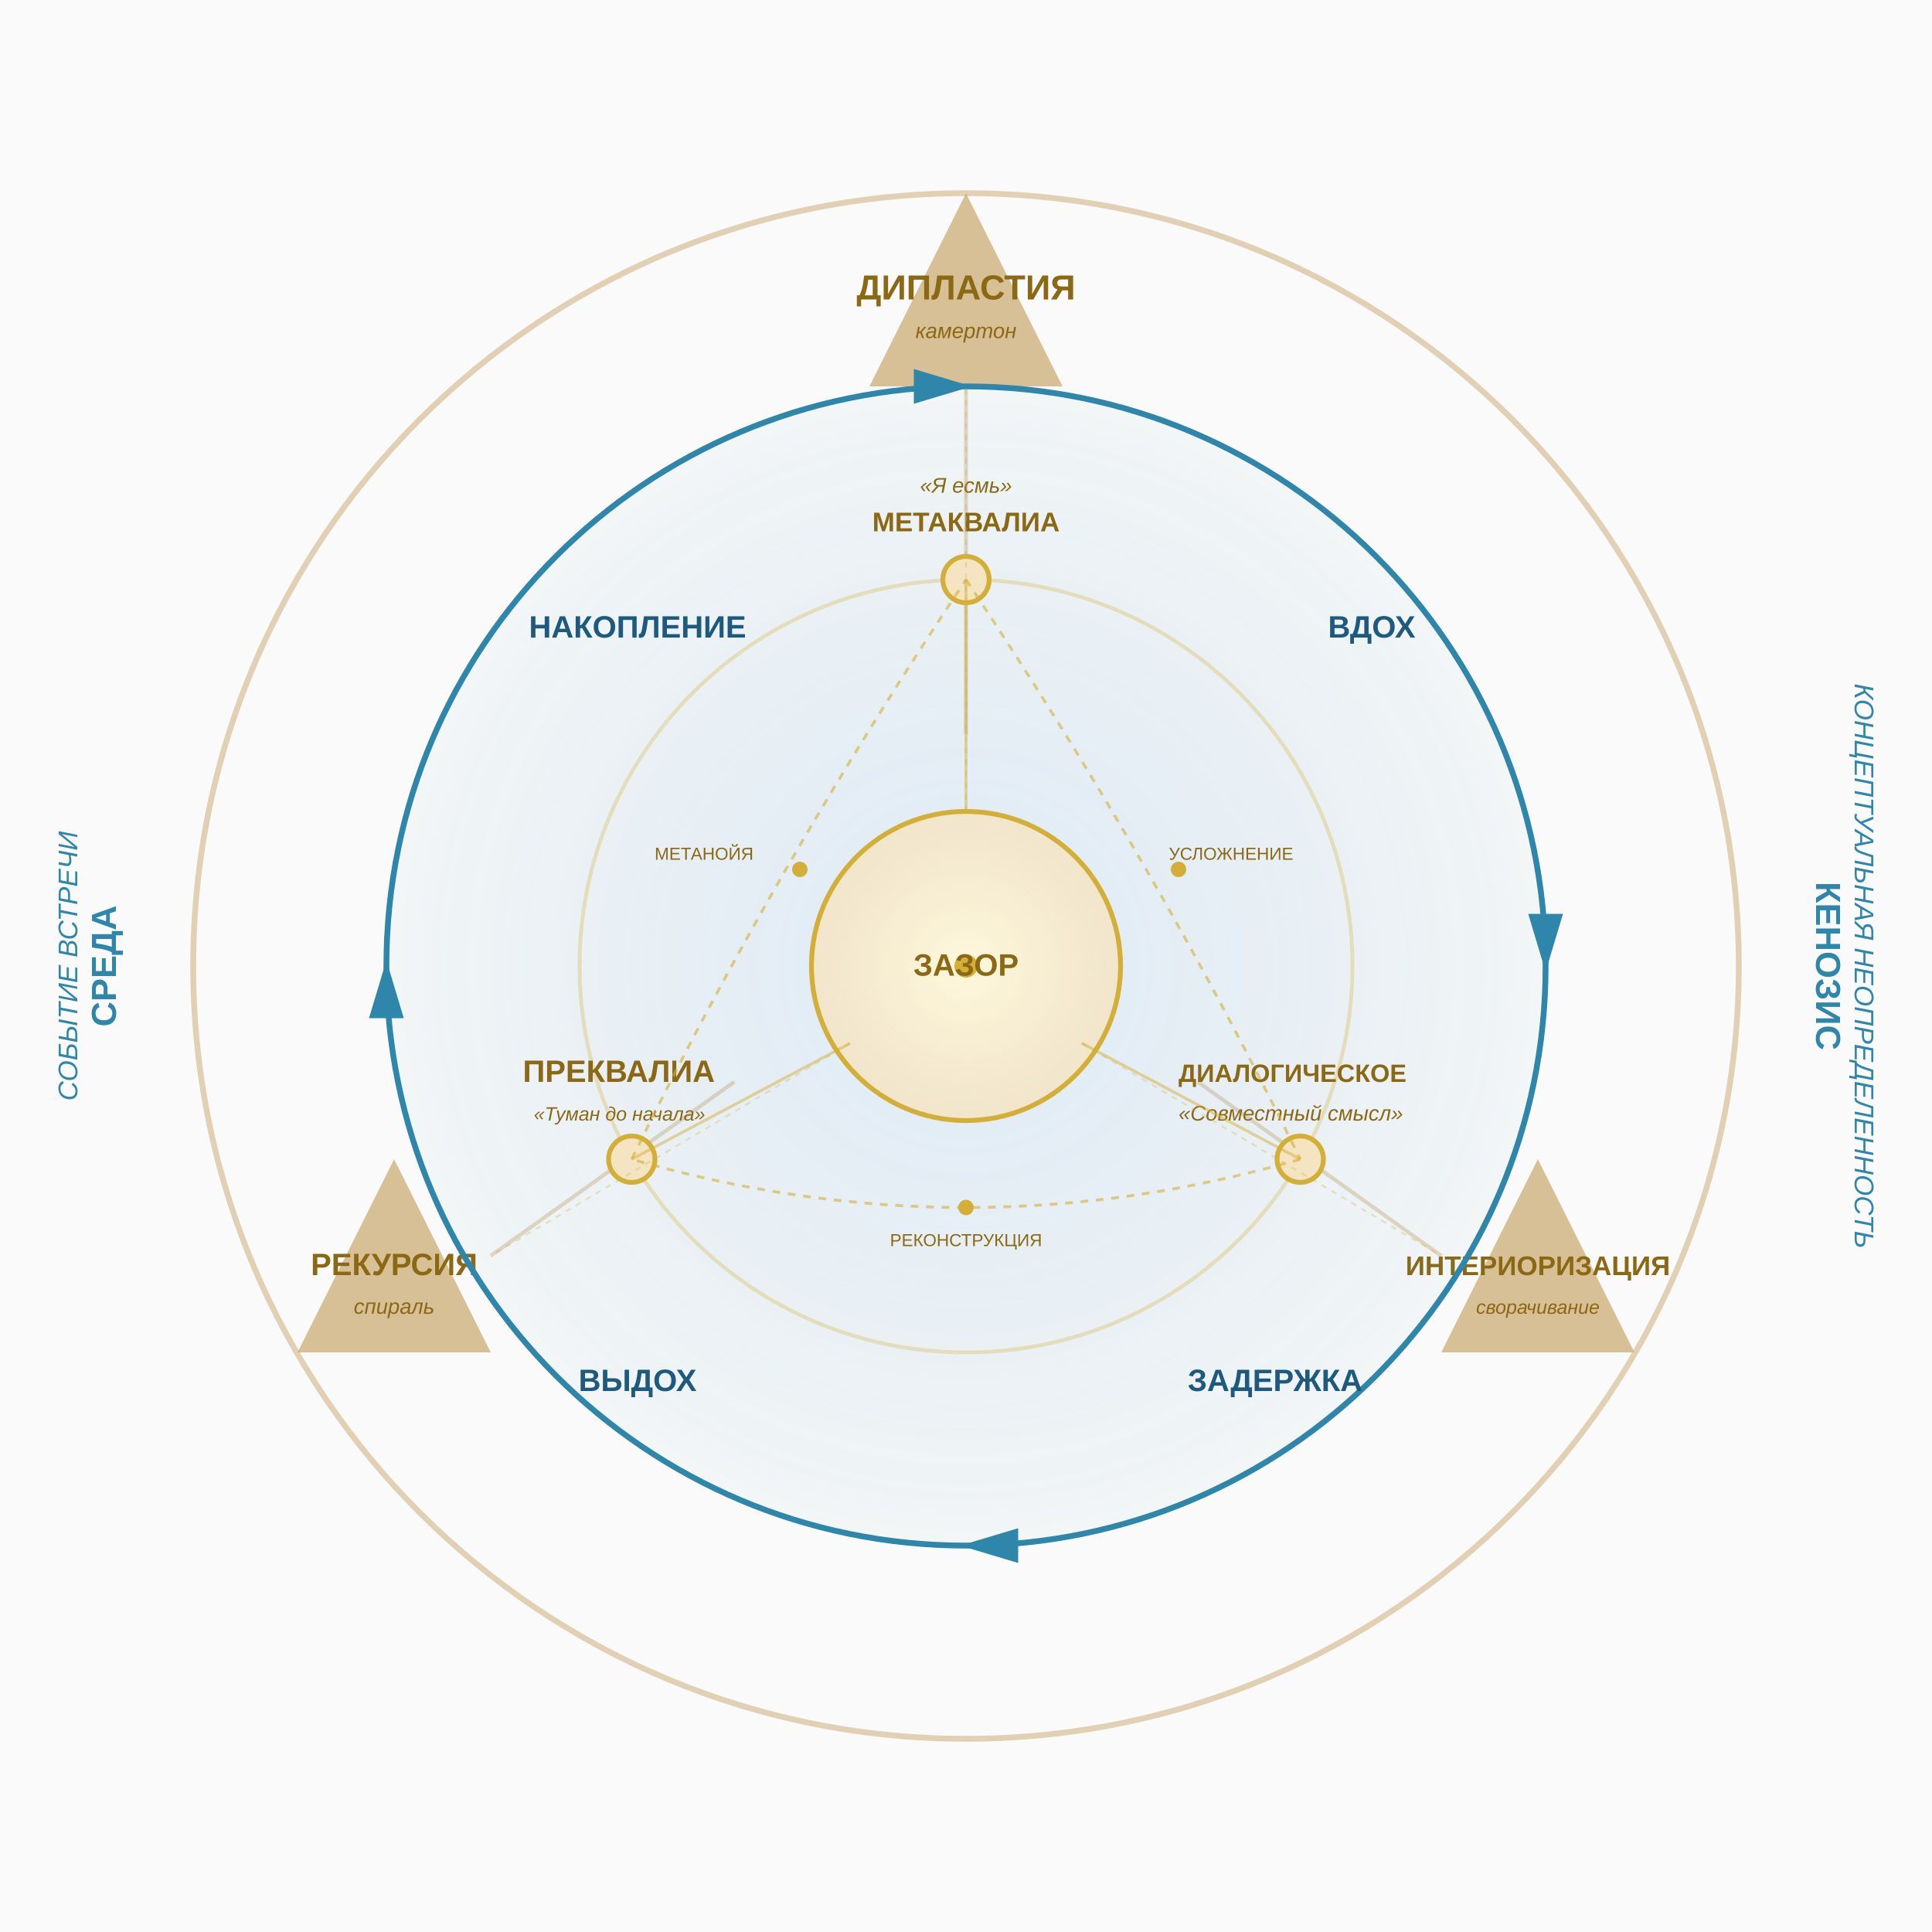
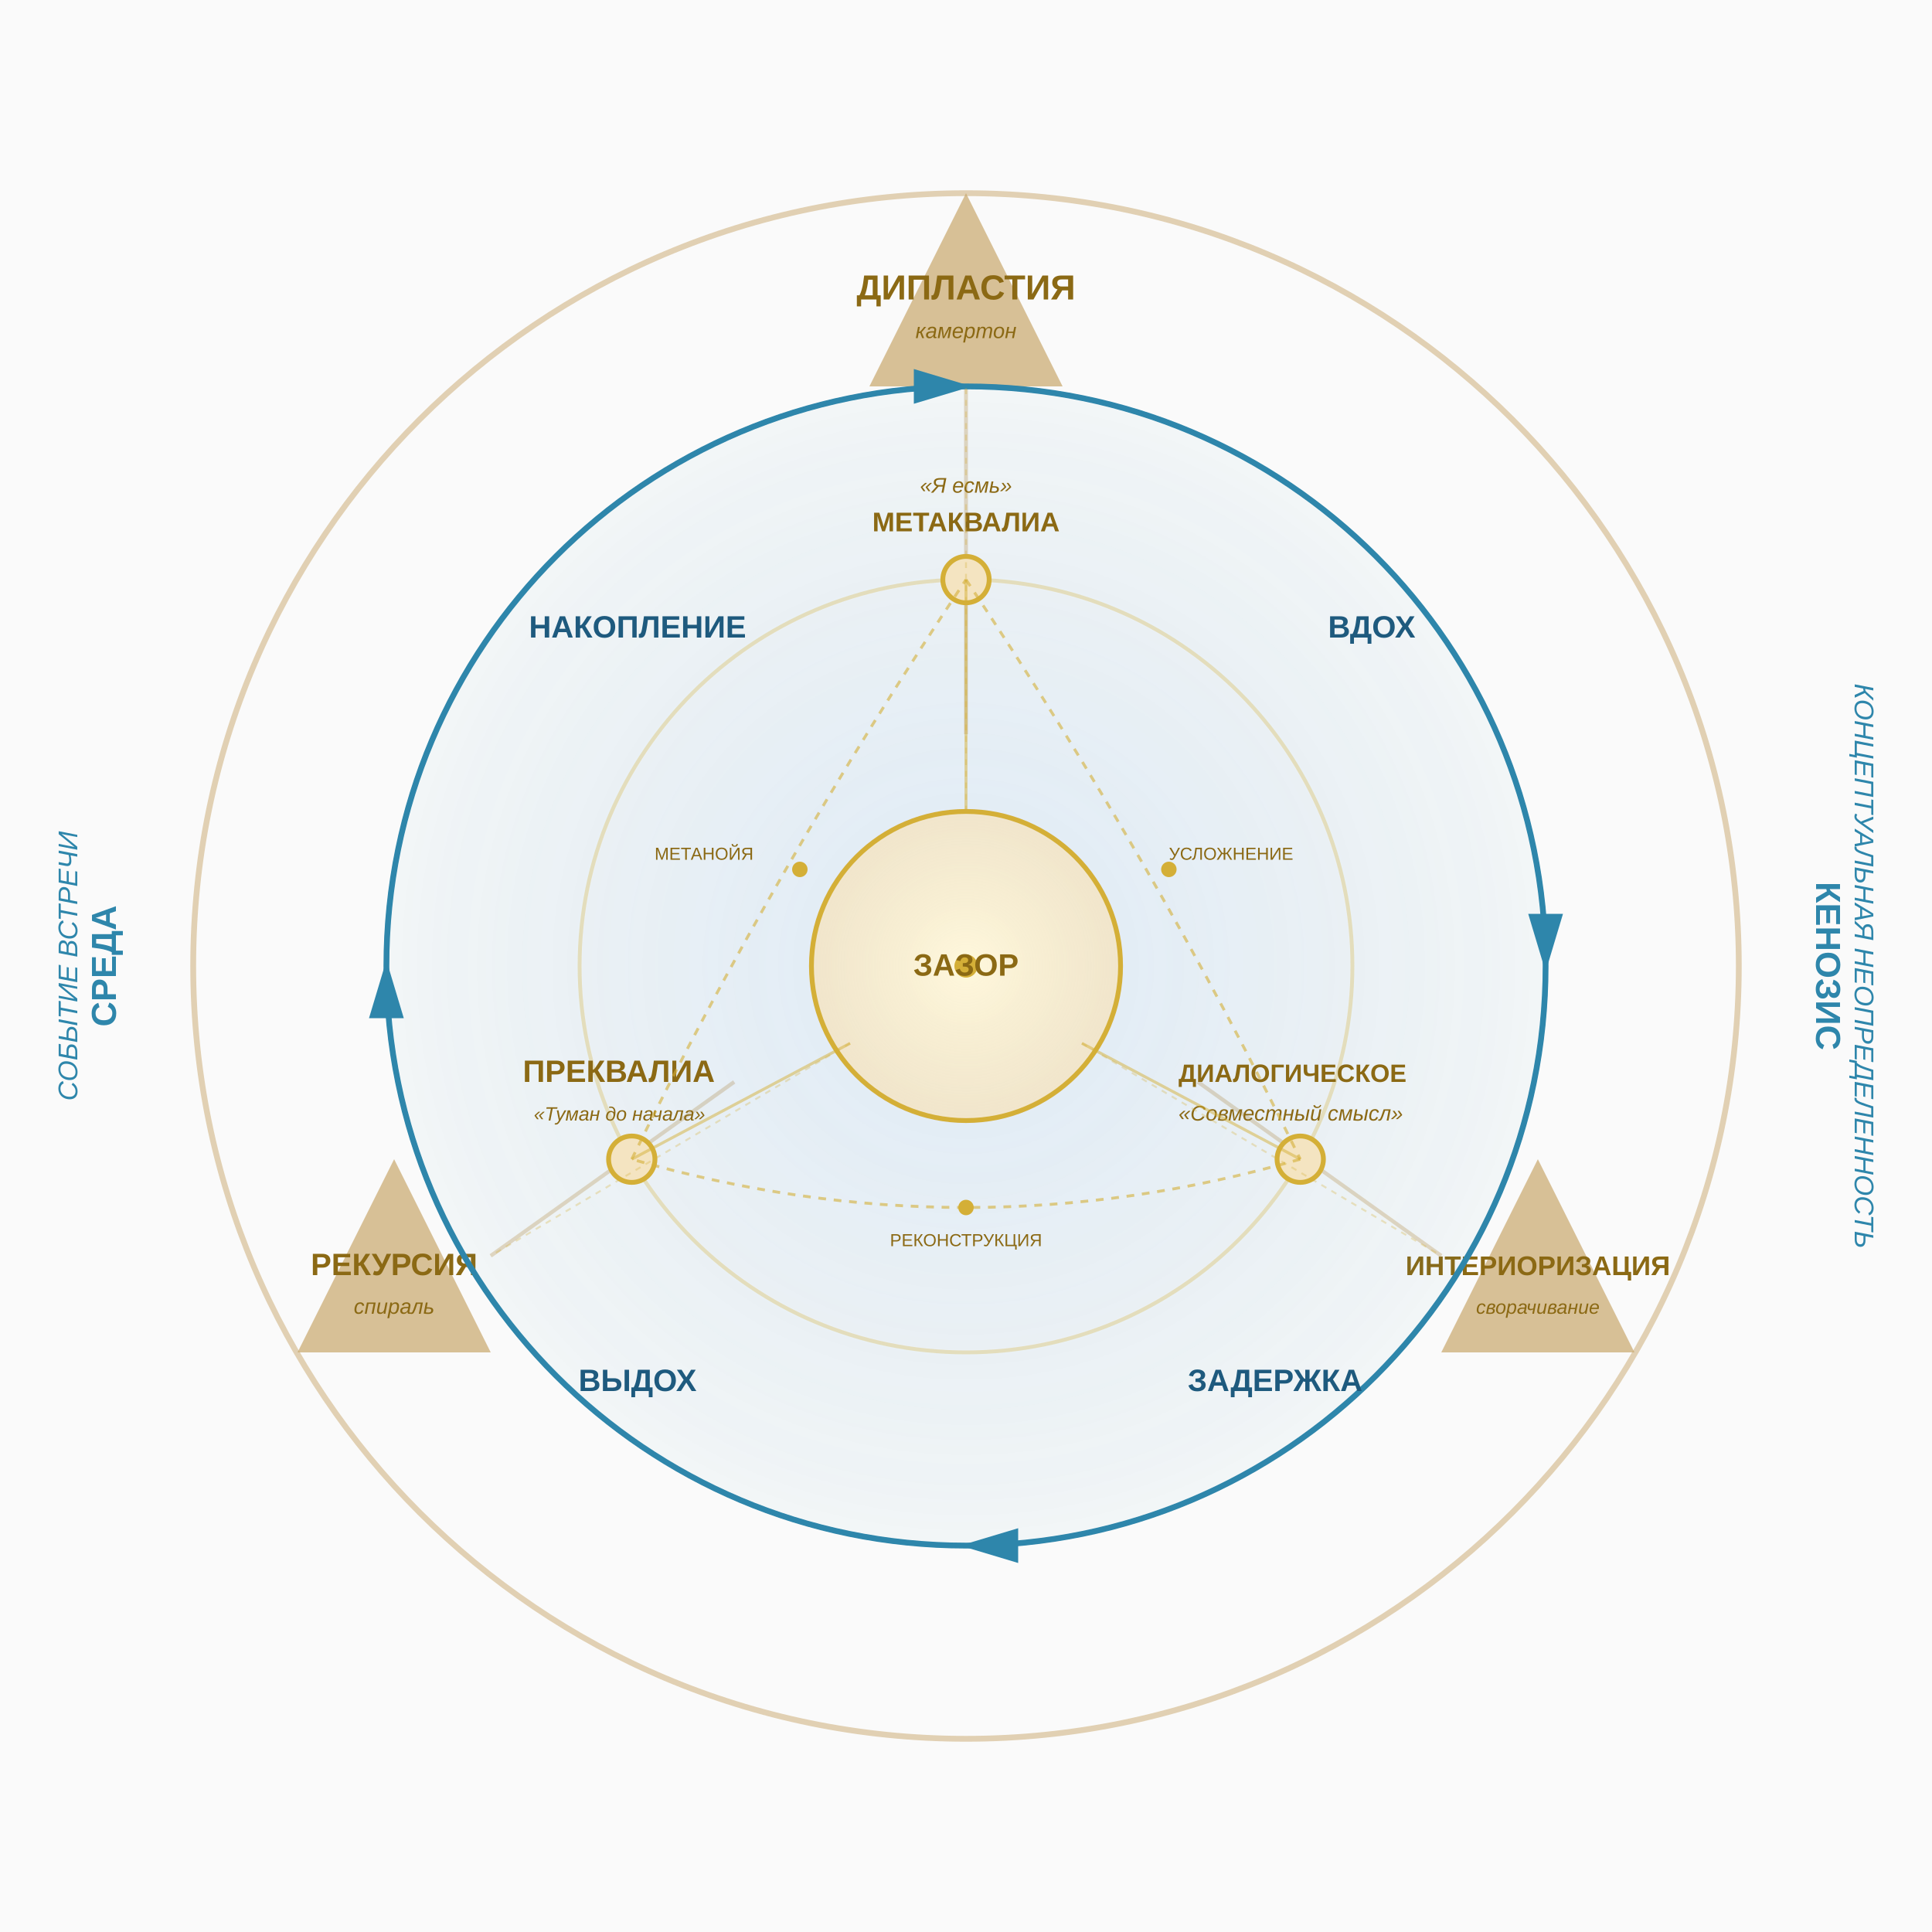
<svg xmlns="http://www.w3.org/2000/svg" viewBox="0 0 1000 1000" width="1000" height="1000">
  <defs>
    <radialGradient id="centerGlow" cx="50%" cy="50%" r="50%">
      <stop offset="0%" style="stop-color:#FFF8DC;stop-opacity:1" />
      <stop offset="100%" style="stop-color:#F4E4C1;stop-opacity:0.8" />
    </radialGradient>
    <radialGradient id="cycleGlow" cx="50%" cy="50%" r="50%">
      <stop offset="0%" style="stop-color:#4A90E2;stop-opacity:0.2" />
      <stop offset="100%" style="stop-color:#2E86AB;stop-opacity:0.05" />
    </radialGradient>
    <marker id="arrowhead" markerWidth="10" markerHeight="10" refX="9" refY="3" orient="auto">
      <polygon points="0 0, 10 3, 0 6" fill="#2E86AB" />
    </marker>
  </defs>
  <rect width="1000" height="1000" fill="#FAFAFA" />
  <circle cx="500" cy="500" r="400" fill="none" stroke="#C8A66B" stroke-width="3" opacity="0.5" />
  <g id="diplostia">
    <path d="M 500 100 L 450 200 L 550 200 Z" fill="#C8A66B" opacity="0.7" />
    <text x="500" y="155" text-anchor="middle" font-family="Arial, sans-serif" font-size="18" font-weight="bold" fill="#8B6914">ДИПЛАСТИЯ</text>
    <text x="500" y="175" text-anchor="middle" font-family="Arial, sans-serif" font-size="11" fill="#8B6914" font-style="italic">камертон</text>
    <line x1="500" y1="200" x2="500" y2="380" stroke="#C8A66B" stroke-width="2" opacity="0.4" />
  </g>
  <g id="interiorization">
    <path d="M 846 700 L 746 700 L 796 600 Z" fill="#C8A66B" opacity="0.7" />
    <text x="796" y="660" text-anchor="middle" font-family="Arial, sans-serif" font-size="14" font-weight="bold" fill="#8B6914">ИНТЕРИОРИЗАЦИЯ</text>
    <text x="796" y="680" text-anchor="middle" font-family="Arial, sans-serif" font-size="10" fill="#8B6914" font-style="italic">сворачивание</text>
    <line x1="746" y1="650" x2="620" y2="560" stroke="#C8A66B" stroke-width="2" opacity="0.4" />
  </g>
  <g id="recursion">
    <path d="M 154 700 L 254 700 L 204 600 Z" fill="#C8A66B" opacity="0.7" />
    <text x="204" y="660" text-anchor="middle" font-family="Arial, sans-serif" font-size="16" font-weight="bold" fill="#8B6914">РЕКУРСИЯ</text>
    <text x="204" y="680" text-anchor="middle" font-family="Arial, sans-serif" font-size="11" fill="#8B6914" font-style="italic">спираль</text>
    <line x1="254" y1="650" x2="380" y2="560" stroke="#C8A66B" stroke-width="2" opacity="0.4" />
  </g>
  <circle cx="500" cy="500" r="300" fill="url(#cycleGlow)" stroke="#2E86AB" stroke-width="2.5" opacity="0.8" />
  <g id="inhale">
    <path d="M 500 200 A 300 300 0 0 1 800 500" fill="none" stroke="#2E86AB" stroke-width="3" marker-end="url(#arrowhead)" />
    <text x="710" y="330" text-anchor="middle" font-family="Arial, sans-serif" font-size="16" font-weight="bold" fill="#1E5A7E">ВДОХ</text>
  </g>
  <g id="delay">
    <path d="M 800 500 A 300 300 0 0 1 500 800" fill="none" stroke="#2E86AB" stroke-width="3" marker-end="url(#arrowhead)" />
    <text x="660" y="720" text-anchor="middle" font-family="Arial, sans-serif" font-size="16" font-weight="bold" fill="#1E5A7E">ЗАДЕРЖКА</text>
  </g>
  <g id="exhale">
    <path d="M 500 800 A 300 300 0 0 1 200 500" fill="none" stroke="#2E86AB" stroke-width="3" marker-end="url(#arrowhead)" />
    <text x="330" y="720" text-anchor="middle" font-family="Arial, sans-serif" font-size="16" font-weight="bold" fill="#1E5A7E">ВЫДОХ</text>
  </g>
  <g id="accumulate">
    <path d="M 200 500 A 300 300 0 0 1 500 200" fill="none" stroke="#2E86AB" stroke-width="3" marker-end="url(#arrowhead)" />
    <text x="330" y="330" text-anchor="middle" font-family="Arial, sans-serif" font-size="16" font-weight="bold" fill="#1E5A7E">НАКОПЛЕНИЕ</text>
  </g>
  <circle cx="500" cy="500" r="200" fill="none" stroke="#D4AF37" stroke-width="2" opacity="0.3" />
  <g id="metaqualia">
    <circle cx="500" cy="300" r="12" fill="#F4E4C1" stroke="#D4AF37" stroke-width="2.5" />
    <text x="500" y="275" text-anchor="middle" font-family="Arial, sans-serif" font-size="14" font-weight="bold" fill="#8B6914">МЕТАКВАЛИА</text>
    <text x="500" y="255" text-anchor="middle" font-family="Arial, sans-serif" font-size="11" fill="#8B6914" font-style="italic">«Я есмь»</text>
  </g>
  <g id="dialogical">
    <circle cx="673" cy="600" r="12" fill="#F4E4C1" stroke="#D4AF37" stroke-width="2.5" />
    <text x="610" y="560" text-anchor="start" font-family="Arial, sans-serif" font-size="13" font-weight="bold" fill="#8B6914">ДИАЛОГИЧЕСКОЕ</text>
    <text x="610" y="580" text-anchor="start" font-family="Arial, sans-serif" font-size="11" fill="#8B6914" font-style="italic">«Совместный смысл»</text>
  </g>
  <g id="prequalia">
    <circle cx="327" cy="600" r="12" fill="#F4E4C1" stroke="#D4AF37" stroke-width="2.5" />
    <text x="370" y="560" text-anchor="end" font-family="Arial, sans-serif" font-size="16" font-weight="bold" fill="#8B6914">ПРЕКВАЛИА</text>
    <text x="365" y="580" text-anchor="end" font-family="Arial, sans-serif" font-size="10" fill="#8B6914" font-style="italic">«Туман до начала»</text>
  </g>
  <path d="M 500 300 Q 600 450 673 600" fill="none" stroke="#D4AF37" stroke-width="1.5" stroke-dasharray="4,4" opacity="0.6" />
  <path d="M 673 600 Q 500 650 327 600" fill="none" stroke="#D4AF37" stroke-width="1.5" stroke-dasharray="4,4" opacity="0.6" />
  <path d="M 327 600 Q 400 450 500 300" fill="none" stroke="#D4AF37" stroke-width="1.5" stroke-dasharray="4,4" opacity="0.6" />
-   <circle cx="610" cy="450" r="4" fill="#D4AF37" />
+   <circle cx="605" cy="450" r="4" fill="#D4AF37" />
  <text x="605" y="445" font-family="Arial, sans-serif" font-size="9" fill="#8B6914">УСЛОЖНЕНИЕ</text>
  <circle cx="500" cy="625" r="4" fill="#D4AF37" />
  <text x="500" y="645" text-anchor="middle" font-family="Arial, sans-serif" font-size="9" fill="#8B6914">РЕКОНСТРУКЦИЯ</text>
  <circle cx="414" cy="450" r="4" fill="#D4AF37" />
  <text x="390" y="445" text-anchor="end" font-family="Arial, sans-serif" font-size="9" fill="#8B6914">МЕТАНОЙЯ</text>
  <circle cx="500" cy="500" r="80" fill="url(#centerGlow)" stroke="#D4AF37" stroke-width="2.5" />
  <circle cx="500" cy="500" r="6" fill="#D4AF37" />
  <text x="500" y="505" text-anchor="middle" font-family="Arial, sans-serif" font-size="16" font-weight="bold" fill="#8B6914">ЗАЗОР</text>
  <line x1="500" y1="420" x2="500" y2="200" stroke="#D4AF37" stroke-width="1" opacity="0.3" stroke-dasharray="3,3" />
  <line x1="560" y1="540" x2="746" y2="650" stroke="#D4AF37" stroke-width="1" opacity="0.3" stroke-dasharray="3,3" />
  <line x1="440" y1="540" x2="254" y2="650" stroke="#D4AF37" stroke-width="1" opacity="0.3" stroke-dasharray="3,3" />
  <line x1="500" y1="420" x2="500" y2="300" stroke="#D4AF37" stroke-width="1.5" opacity="0.5" />
  <line x1="560" y1="540" x2="673" y2="600" stroke="#D4AF37" stroke-width="1.5" opacity="0.5" />
  <line x1="440" y1="540" x2="327" y2="600" stroke="#D4AF37" stroke-width="1.5" opacity="0.5" />
  <text x="940" y="500" text-anchor="middle" font-family="Arial, sans-serif" font-size="18" font-weight="bold" fill="#2E86AB" transform="rotate(90 940 500)">КЕНОЗИС</text>
  <text x="960" y="500" text-anchor="middle" font-family="Arial, sans-serif" font-size="14" fill="#2E86AB" font-style="italic" transform="rotate(90 960 500)">КОНЦЕПТУАЛЬНАЯ НЕОПРЕДЕЛЕННОСТЬ</text>
  <text x="60" y="500" text-anchor="middle" font-family="Arial, sans-serif" font-size="18" font-weight="bold" fill="#2E86AB" transform="rotate(-90 60 500)">СРЕДА</text>
  <text x="40" y="500" text-anchor="middle" font-family="Arial, sans-serif" font-size="14" fill="#2E86AB" font-style="italic" transform="rotate(-90 40 500)">СОБЫТИЕ ВСТРЕЧИ</text>
</svg>
